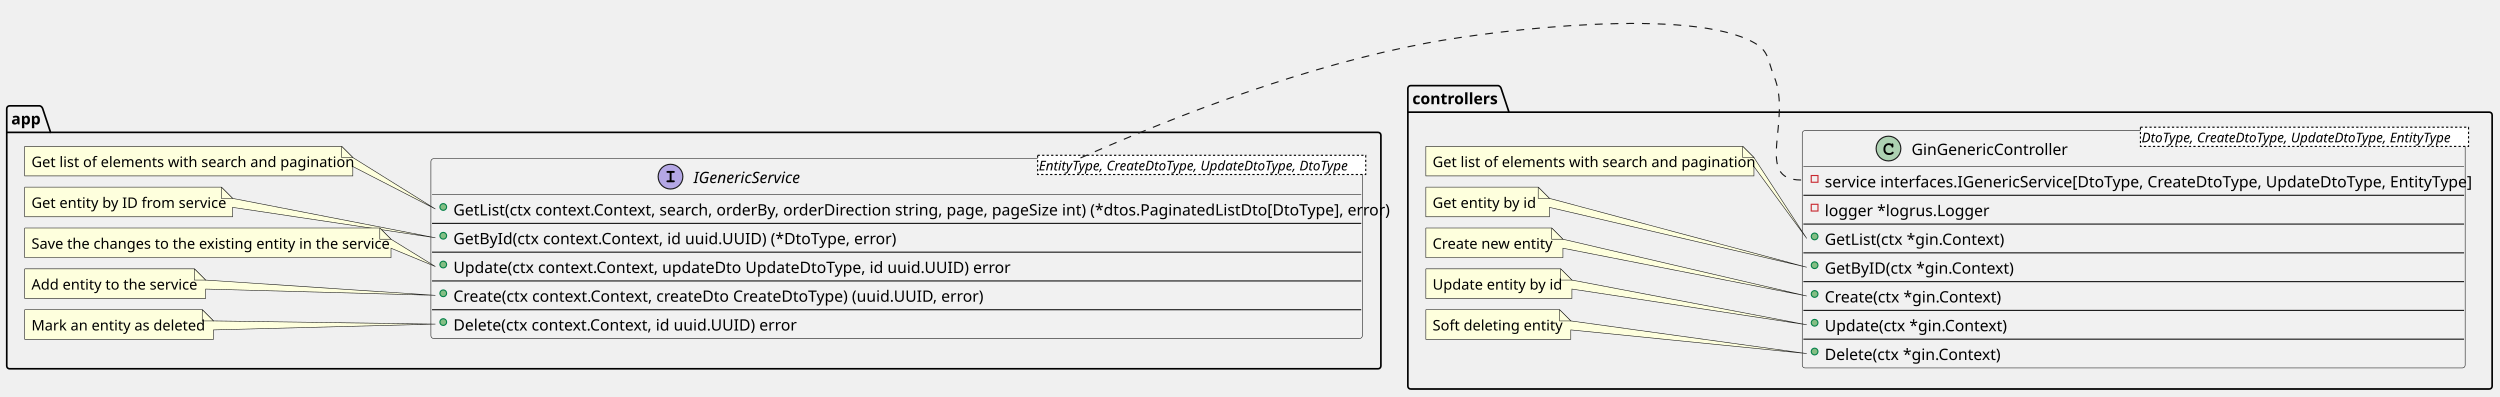
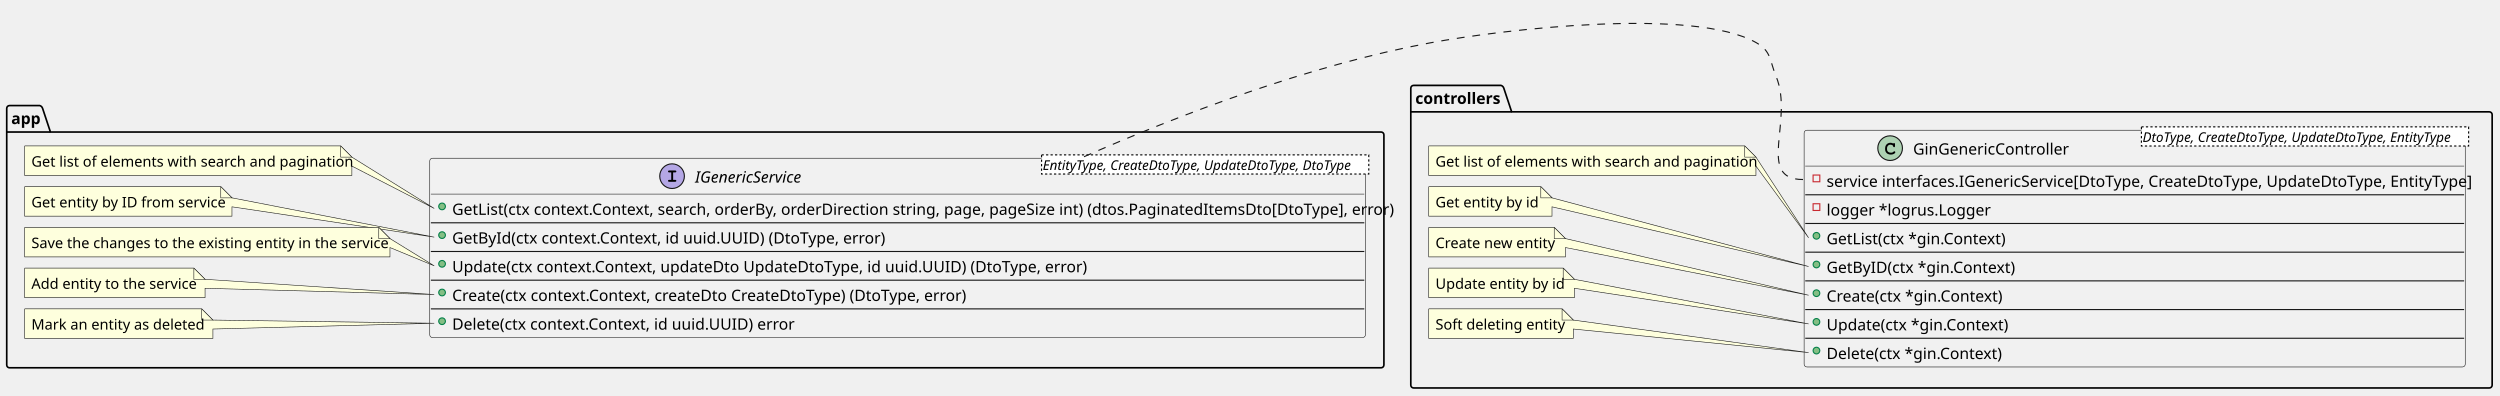
- <svg xmlns="http://www.w3.org/2000/svg" contentStyleType="text/css" height="353px" preserveAspectRatio="none" style="width:2225px;height:353px;background:#FFFFFF;" version="1.1" viewBox="0 0 2225 353" width="2225px" zoomAndPan="magnify">
+ <svg xmlns="http://www.w3.org/2000/svg" contentStyleType="text/css" height="353px" preserveAspectRatio="none" style="width:2231px;height:353px;background:#FFFFFF;" version="1.1" viewBox="0 0 2231 353" width="2231px" zoomAndPan="magnify">
  <defs />
  <g>
    <g id="cluster_app">
-       <path d="M8.5,94.21 L35.5,94.21 A3.75,3.75 0 0 1 38,96.71 L45,117.819 L1226.5,117.819 A2.5,2.5 0 0 1 1229,120.319 L1229,325.71 A2.5,2.5 0 0 1 1226.5,328.21 L8.5,328.21 A2.5,2.5 0 0 1 6,325.71 L6,96.71 A2.5,2.5 0 0 1 8.5,94.21 " style="stroke:#000000;stroke-width:1.5;fill:none;" />
+       <path d="M8.5,94.21 L35.5,94.21 A3.75,3.75 0 0 1 38,96.71 L45,117.819 L1232.5,117.819 A2.5,2.5 0 0 1 1235,120.319 L1235,325.71 A2.5,2.5 0 0 1 1232.5,328.21 L8.5,328.21 A2.5,2.5 0 0 1 6,325.71 L6,96.71 A2.5,2.5 0 0 1 8.5,94.21 " style="stroke:#000000;stroke-width:1.5;fill:none;" />
      <line style="stroke:#000000;stroke-width:1.5;fill:none;" x1="6" x2="45" y1="117.819" y2="117.819" />
      <text fill="#000000" font-family="sans-serif" font-size="14" font-weight="bold" lengthAdjust="spacing" textLength="26" x="10" y="110.743">app</text>
    </g>
    <g id="cluster_controllers">
-       <path d="M1255.5,76.21 L1333.5,76.21 A3.75,3.75 0 0 1 1336,78.71 L1343,99.819 L2215.5,99.819 A2.5,2.5 0 0 1 2218,102.319 L2218,343.71 A2.5,2.5 0 0 1 2215.5,346.21 L1255.5,346.21 A2.5,2.5 0 0 1 1253,343.71 L1253,78.71 A2.5,2.5 0 0 1 1255.5,76.21 " style="stroke:#000000;stroke-width:1.5;fill:none;" />
-       <line style="stroke:#000000;stroke-width:1.5;fill:none;" x1="1253" x2="1343" y1="99.819" y2="99.819" />
-       <text fill="#000000" font-family="sans-serif" font-size="14" font-weight="bold" lengthAdjust="spacing" textLength="77" x="1257" y="92.743">controllers</text>
+       <path d="M1261.5,76.21 L1339.5,76.21 A3.75,3.75 0 0 1 1342,78.71 L1349,99.819 L2221.5,99.819 A2.5,2.5 0 0 1 2224,102.319 L2224,343.71 A2.5,2.5 0 0 1 2221.5,346.21 L1261.5,346.21 A2.5,2.5 0 0 1 1259,343.71 L1259,78.71 A2.5,2.5 0 0 1 1261.5,76.21 " style="stroke:#000000;stroke-width:1.5;fill:none;" />
+       <line style="stroke:#000000;stroke-width:1.5;fill:none;" x1="1259" x2="1349" y1="99.819" y2="99.819" />
+       <text fill="#000000" font-family="sans-serif" font-size="14" font-weight="bold" lengthAdjust="spacing" textLength="77" x="1263" y="92.743">controllers</text>
    </g>
    <g id="elem_IGenericService">
-       <rect codeLine="3" fill="#F1F1F1" height="160.047" id="IGenericService" rx="2.5" ry="2.5" style="stroke:#181818;stroke-width:0.5;" width="829" x="383.5" y="141.21" />
-       <ellipse cx="596.75" cy="157.21" fill="#B4A7E5" rx="11" ry="11" style="stroke:#181818;stroke-width:1.0;" />
-       <path d="M597.703,153.851 L597.703,160.507 L599.422,160.507 Q600.031,160.507 600.297,160.741 Q600.562,160.976 600.562,161.366 Q600.562,161.741 600.297,161.976 Q600.031,162.21 599.422,162.21 L594.281,162.21 Q593.672,162.21 593.406,161.976 Q593.141,161.741 593.141,161.351 Q593.141,160.976 593.406,160.741 Q593.672,160.507 594.281,160.507 L596,160.507 L596,153.851 L594.281,153.851 Q593.672,153.851 593.406,153.616 Q593.141,153.382 593.141,152.991 Q593.141,152.616 593.406,152.382 Q593.672,152.148 594.281,152.148 L599.422,152.148 Q600.031,152.148 600.297,152.382 Q600.562,152.616 600.562,152.991 Q600.562,153.382 600.297,153.616 Q600.031,153.851 599.422,153.851 L597.703,153.851 Z " fill="#000000" />
-       <text fill="#000000" font-family="sans-serif" font-size="14" font-style="italic" lengthAdjust="spacing" textLength="100" x="617.25" y="162.939">IGenericService</text>
-       <rect fill="#FFFFFF" height="17.094" style="stroke:#000000;stroke-width:1.0;stroke-dasharray:2.0,2.0;" width="292" x="923.5" y="138.21" />
-       <text fill="#000000" font-family="sans-serif" font-size="12" font-style="italic" lengthAdjust="spacing" textLength="290" x="924.5" y="151.667">EntityType, CreateDtoType, UpdateDtoType, DtoType</text>
-       <line style="stroke:#181818;stroke-width:0.5;" x1="384.5" x2="1211.5" y1="173.21" y2="173.21" />
+       <rect codeLine="3" fill="#F1F1F1" height="160.047" id="IGenericService" rx="2.5" ry="2.5" style="stroke:#181818;stroke-width:0.5;" width="835" x="383.5" y="141.21" />
+       <ellipse cx="599.75" cy="157.21" fill="#B4A7E5" rx="11" ry="11" style="stroke:#181818;stroke-width:1.0;" />
+       <path d="M600.703,153.851 L600.703,160.507 L602.422,160.507 Q603.031,160.507 603.297,160.741 Q603.562,160.976 603.562,161.366 Q603.562,161.741 603.297,161.976 Q603.031,162.21 602.422,162.21 L597.281,162.21 Q596.672,162.21 596.406,161.976 Q596.141,161.741 596.141,161.351 Q596.141,160.976 596.406,160.741 Q596.672,160.507 597.281,160.507 L599,160.507 L599,153.851 L597.281,153.851 Q596.672,153.851 596.406,153.616 Q596.141,153.382 596.141,152.991 Q596.141,152.616 596.406,152.382 Q596.672,152.148 597.281,152.148 L602.422,152.148 Q603.031,152.148 603.297,152.382 Q603.562,152.616 603.562,152.991 Q603.562,153.382 603.297,153.616 Q603.031,153.851 602.422,153.851 L600.703,153.851 Z " fill="#000000" />
+       <text fill="#000000" font-family="sans-serif" font-size="14" font-style="italic" lengthAdjust="spacing" textLength="100" x="620.25" y="162.939">IGenericService</text>
+       <rect fill="#FFFFFF" height="17.094" style="stroke:#000000;stroke-width:1.0;stroke-dasharray:2.0,2.0;" width="292" x="929.5" y="138.21" />
+       <text fill="#000000" font-family="sans-serif" font-size="12" font-style="italic" lengthAdjust="spacing" textLength="290" x="930.5" y="151.667">EntityType, CreateDtoType, UpdateDtoType, DtoType</text>
+       <line style="stroke:#181818;stroke-width:0.5;" x1="384.5" x2="1217.5" y1="173.21" y2="173.21" />
      <ellipse cx="394.5" cy="184.21" fill="#84BE84" rx="3" ry="3" style="stroke:#038048;stroke-width:1.0;" />
-       <text fill="#000000" font-family="sans-serif" font-size="14" lengthAdjust="spacing" textLength="803" x="403.5" y="191.743">GetList(ctx context.Context, search, orderBy, orderDirection string, page, pageSize int) (*dtos.PaginatedListDto[DtoType], error)</text>
-       <line style="stroke:#181818;stroke-width:1.0;" x1="384.5" x2="1211.5" y1="198.819" y2="198.819" />
+       <text fill="#000000" font-family="sans-serif" font-size="14" lengthAdjust="spacing" textLength="809" x="403.5" y="191.743">GetList(ctx context.Context, search, orderBy, orderDirection string, page, pageSize int) (dtos.PaginatedItemsDto[DtoType], error)</text>
+       <line style="stroke:#181818;stroke-width:1.0;" x1="384.5" x2="1217.5" y1="198.819" y2="198.819" />
      <ellipse cx="394.5" cy="209.819" fill="#84BE84" rx="3" ry="3" style="stroke:#038048;stroke-width:1.0;" />
-       <text fill="#000000" font-family="sans-serif" font-size="14" lengthAdjust="spacing" textLength="375" x="403.5" y="217.353">GetById(ctx context.Context, id uuid.UUID) (*DtoType, error)</text>
-       <line style="stroke:#181818;stroke-width:1.0;" x1="384.5" x2="1211.5" y1="224.429" y2="224.429" />
+       <text fill="#000000" font-family="sans-serif" font-size="14" lengthAdjust="spacing" textLength="370" x="403.5" y="217.353">GetById(ctx context.Context, id uuid.UUID) (DtoType, error)</text>
+       <line style="stroke:#181818;stroke-width:1.0;" x1="384.5" x2="1217.5" y1="224.429" y2="224.429" />
      <ellipse cx="394.5" cy="235.429" fill="#84BE84" rx="3" ry="3" style="stroke:#038048;stroke-width:1.0;" />
-       <text fill="#000000" font-family="sans-serif" font-size="14" lengthAdjust="spacing" textLength="470" x="403.5" y="242.962">Update(ctx context.Context, updateDto UpdateDtoType, id uuid.UUID) error</text>
-       <line style="stroke:#181818;stroke-width:1.0;" x1="384.5" x2="1211.5" y1="250.038" y2="250.038" />
+       <text fill="#000000" font-family="sans-serif" font-size="14" lengthAdjust="spacing" textLength="542" x="403.5" y="242.962">Update(ctx context.Context, updateDto UpdateDtoType, id uuid.UUID) (DtoType, error)</text>
+       <line style="stroke:#181818;stroke-width:1.0;" x1="384.5" x2="1217.5" y1="250.038" y2="250.038" />
      <ellipse cx="394.5" cy="261.038" fill="#84BE84" rx="3" ry="3" style="stroke:#038048;stroke-width:1.0;" />
-       <text fill="#000000" font-family="sans-serif" font-size="14" lengthAdjust="spacing" textLength="457" x="403.5" y="268.571">Create(ctx context.Context, createDto CreateDtoType) (uuid.UUID, error)</text>
-       <line style="stroke:#181818;stroke-width:1.0;" x1="384.5" x2="1211.5" y1="275.647" y2="275.647" />
+       <text fill="#000000" font-family="sans-serif" font-size="14" lengthAdjust="spacing" textLength="449" x="403.5" y="268.571">Create(ctx context.Context, createDto CreateDtoType) (DtoType, error)</text>
+       <line style="stroke:#181818;stroke-width:1.0;" x1="384.5" x2="1217.5" y1="275.647" y2="275.647" />
      <ellipse cx="394.5" cy="286.647" fill="#84BE84" rx="3" ry="3" style="stroke:#038048;stroke-width:1.0;" />
      <text fill="#000000" font-family="sans-serif" font-size="14" lengthAdjust="spacing" textLength="289" x="403.5" y="294.181">Delete(ctx context.Context, id uuid.UUID) error</text>
    </g>
    <path d="M22,130.21 L22,156.562 A0,0 0 0 0 22,156.562 L314,156.562 A0,0 0 0 0 314,156.562 L314,148.21 L387.5,186.015 L314,140.21 L314,140.21 L304,130.21 L22,130.21 A0,0 0 0 0 22,130.21 " fill="#FEFFDD" style="stroke:#181818;stroke-width:0.5;" />
    <path d="M304,130.21 L304,140.21 L314,140.21 L304,130.21 " fill="#FEFFDD" style="stroke:#181818;stroke-width:0.5;" />
    <text fill="#000000" font-family="sans-serif" font-size="13" lengthAdjust="spacing" textLength="271" x="28" y="148.705">Get list of elements with search and pagination</text>
    <path d="M22,166.562 L22,192.913 A0,0 0 0 0 22,192.913 L207,192.913 A0,0 0 0 0 207,192.913 L207,184.562 L387.5,211.624 L207,176.562 L207,176.562 L197,166.562 L22,166.562 A0,0 0 0 0 22,166.562 " fill="#FEFFDD" style="stroke:#181818;stroke-width:0.5;" />
    <path d="M197,166.562 L197,176.562 L207,176.562 L197,166.562 " fill="#FEFFDD" style="stroke:#181818;stroke-width:0.5;" />
    <text fill="#000000" font-family="sans-serif" font-size="13" lengthAdjust="spacing" textLength="164" x="28" y="185.057">Get entity by ID from service</text>
    <path d="M22,202.913 L22,229.265 A0,0 0 0 0 22,229.265 L348,229.265 A0,0 0 0 0 348,229.265 L348,220.913 L387.5,237.233 L348,212.913 L348,212.913 L338,202.913 L22,202.913 A0,0 0 0 0 22,202.913 " fill="#FEFFDD" style="stroke:#181818;stroke-width:0.5;" />
    <path d="M338,202.913 L338,212.913 L348,212.913 L338,202.913 " fill="#FEFFDD" style="stroke:#181818;stroke-width:0.5;" />
    <text fill="#000000" font-family="sans-serif" font-size="13" lengthAdjust="spacing" textLength="305" x="28" y="221.408">Save the changes to the existing entity in the service</text>
    <path d="M22,239.265 L22,265.616 A0,0 0 0 0 22,265.616 L183,265.616 A0,0 0 0 0 183,265.616 L183,257.265 L387.5,262.843 L183,249.265 L183,249.265 L173,239.265 L22,239.265 A0,0 0 0 0 22,239.265 " fill="#FEFFDD" style="stroke:#181818;stroke-width:0.5;" />
    <path d="M173,239.265 L173,249.265 L183,249.265 L173,239.265 " fill="#FEFFDD" style="stroke:#181818;stroke-width:0.5;" />
    <text fill="#000000" font-family="sans-serif" font-size="13" lengthAdjust="spacing" textLength="140" x="28" y="257.76">Add entity to the service</text>
    <path d="M22,275.616 L22,301.968 A0,0 0 0 0 22,301.968 L190,301.968 A0,0 0 0 0 190,301.968 L190,293.616 L387.5,288.452 L190,285.616 L190,285.616 L180,275.616 L22,275.616 A0,0 0 0 0 22,275.616 " fill="#FEFFDD" style="stroke:#181818;stroke-width:0.5;" />
    <path d="M180,275.616 L180,285.616 L190,285.616 L180,275.616 " fill="#FEFFDD" style="stroke:#181818;stroke-width:0.5;" />
    <text fill="#000000" font-family="sans-serif" font-size="13" lengthAdjust="spacing" textLength="147" x="28" y="294.111">Mark an entity as deleted</text>
    <g id="elem_GinGenericController">
-       <rect codeLine="4" fill="#F1F1F1" height="211.266" id="GinGenericController" rx="2.5" ry="2.5" style="stroke:#181818;stroke-width:0.5;" width="590" x="1604" y="116.21" />
-       <ellipse cx="1680.75" cy="132.21" fill="#ADD1B2" rx="11" ry="11" style="stroke:#181818;stroke-width:1.0;" />
-       <path d="M1683.516,128.085 Q1683.672,127.866 1683.859,127.757 Q1684.047,127.647 1684.266,127.647 Q1684.641,127.647 1684.875,127.913 Q1685.109,128.163 1685.109,128.773 L1685.109,130.226 Q1685.109,130.835 1684.875,131.101 Q1684.641,131.366 1684.266,131.366 Q1683.922,131.366 1683.719,131.163 Q1683.516,130.976 1683.406,130.46 Q1683.359,130.101 1683.172,129.913 Q1682.844,129.538 1682.234,129.319 Q1681.625,129.101 1681,129.101 Q1680.234,129.101 1679.594,129.429 Q1678.969,129.757 1678.469,130.507 Q1677.984,131.257 1677.984,132.288 L1677.984,133.382 Q1677.984,134.616 1678.875,135.444 Q1679.766,136.257 1681.359,136.257 Q1682.297,136.257 1682.953,136.007 Q1683.344,135.851 1683.766,135.413 Q1684.031,135.148 1684.172,135.069 Q1684.328,134.991 1684.531,134.991 Q1684.859,134.991 1685.109,135.257 Q1685.375,135.507 1685.375,135.851 Q1685.375,136.194 1685.031,136.601 Q1684.531,137.179 1683.734,137.507 Q1682.656,137.96 1681.359,137.96 Q1679.844,137.96 1678.641,137.335 Q1677.656,136.835 1676.969,135.773 Q1676.281,134.694 1676.281,133.413 L1676.281,132.257 Q1676.281,130.929 1676.891,129.788 Q1677.516,128.632 1678.609,128.023 Q1679.703,127.397 1680.938,127.397 Q1681.672,127.397 1682.312,127.569 Q1682.969,127.726 1683.516,128.085 Z " fill="#000000" />
-       <text fill="#000000" font-family="sans-serif" font-size="14" lengthAdjust="spacing" textLength="134" x="1701.25" y="137.939">GinGenericController</text>
-       <rect fill="#FFFFFF" height="17.094" style="stroke:#000000;stroke-width:1.0;stroke-dasharray:2.0,2.0;" width="292" x="1905" y="113.21" />
-       <text fill="#000000" font-family="sans-serif" font-size="12" font-style="italic" lengthAdjust="spacing" textLength="290" x="1906" y="126.667">DtoType, CreateDtoType, UpdateDtoType, EntityType</text>
-       <line style="stroke:#181818;stroke-width:0.5;" x1="1605" x2="2193" y1="148.21" y2="148.21" />
-       <rect fill="none" height="6" style="stroke:#C82930;stroke-width:1.0;" width="6" x="1612" y="156.21" />
-       <text fill="#000000" font-family="sans-serif" font-size="14" lengthAdjust="spacing" textLength="564" x="1624" y="166.743">service interfaces.IGenericService[DtoType, CreateDtoType, UpdateDtoType, EntityType]</text>
-       <line style="stroke:#181818;stroke-width:1.0;" x1="1605" x2="2193" y1="173.819" y2="173.819" />
-       <rect fill="none" height="6" style="stroke:#C82930;stroke-width:1.0;" width="6" x="1612" y="181.819" />
-       <text fill="#000000" font-family="sans-serif" font-size="14" lengthAdjust="spacing" textLength="137" x="1624" y="192.353">logger *logrus.Logger</text>
-       <line style="stroke:#181818;stroke-width:1.0;" x1="1605" x2="2193" y1="199.429" y2="199.429" />
-       <ellipse cx="1615" cy="210.429" fill="#84BE84" rx="3" ry="3" style="stroke:#038048;stroke-width:1.0;" />
-       <text fill="#000000" font-family="sans-serif" font-size="14" lengthAdjust="spacing" textLength="152" x="1624" y="217.962">GetList(ctx *gin.Context)</text>
-       <line style="stroke:#181818;stroke-width:1.0;" x1="1605" x2="2193" y1="225.038" y2="225.038" />
-       <ellipse cx="1615" cy="236.038" fill="#84BE84" rx="3" ry="3" style="stroke:#038048;stroke-width:1.0;" />
-       <text fill="#000000" font-family="sans-serif" font-size="14" lengthAdjust="spacing" textLength="159" x="1624" y="243.571">GetByID(ctx *gin.Context)</text>
-       <line style="stroke:#181818;stroke-width:1.0;" x1="1605" x2="2193" y1="250.648" y2="250.648" />
-       <ellipse cx="1615" cy="261.647" fill="#84BE84" rx="3" ry="3" style="stroke:#038048;stroke-width:1.0;" />
-       <text fill="#000000" font-family="sans-serif" font-size="14" lengthAdjust="spacing" textLength="150" x="1624" y="269.181">Create(ctx *gin.Context)</text>
-       <line style="stroke:#181818;stroke-width:1.0;" x1="1605" x2="2193" y1="276.257" y2="276.257" />
-       <ellipse cx="1615" cy="287.257" fill="#84BE84" rx="3" ry="3" style="stroke:#038048;stroke-width:1.0;" />
-       <text fill="#000000" font-family="sans-serif" font-size="14" lengthAdjust="spacing" textLength="152" x="1624" y="294.79">Update(ctx *gin.Context)</text>
-       <line style="stroke:#181818;stroke-width:1.0;" x1="1605" x2="2193" y1="301.866" y2="301.866" />
-       <ellipse cx="1615" cy="312.866" fill="#84BE84" rx="3" ry="3" style="stroke:#038048;stroke-width:1.0;" />
-       <text fill="#000000" font-family="sans-serif" font-size="14" lengthAdjust="spacing" textLength="148" x="1624" y="320.399">Delete(ctx *gin.Context)</text>
+       <rect codeLine="4" fill="#F1F1F1" height="211.266" id="GinGenericController" rx="2.5" ry="2.5" style="stroke:#181818;stroke-width:0.5;" width="590" x="1610" y="116.21" />
+       <ellipse cx="1686.75" cy="132.21" fill="#ADD1B2" rx="11" ry="11" style="stroke:#181818;stroke-width:1.0;" />
+       <path d="M1689.516,128.085 Q1689.672,127.866 1689.859,127.757 Q1690.047,127.647 1690.266,127.647 Q1690.641,127.647 1690.875,127.913 Q1691.109,128.163 1691.109,128.773 L1691.109,130.226 Q1691.109,130.835 1690.875,131.101 Q1690.641,131.366 1690.266,131.366 Q1689.922,131.366 1689.719,131.163 Q1689.516,130.976 1689.406,130.46 Q1689.359,130.101 1689.172,129.913 Q1688.844,129.538 1688.234,129.319 Q1687.625,129.101 1687,129.101 Q1686.234,129.101 1685.594,129.429 Q1684.969,129.757 1684.469,130.507 Q1683.984,131.257 1683.984,132.288 L1683.984,133.382 Q1683.984,134.616 1684.875,135.444 Q1685.766,136.257 1687.359,136.257 Q1688.297,136.257 1688.953,136.007 Q1689.344,135.851 1689.766,135.413 Q1690.031,135.148 1690.172,135.069 Q1690.328,134.991 1690.531,134.991 Q1690.859,134.991 1691.109,135.257 Q1691.375,135.507 1691.375,135.851 Q1691.375,136.194 1691.031,136.601 Q1690.531,137.179 1689.734,137.507 Q1688.656,137.96 1687.359,137.96 Q1685.844,137.96 1684.641,137.335 Q1683.656,136.835 1682.969,135.773 Q1682.281,134.694 1682.281,133.413 L1682.281,132.257 Q1682.281,130.929 1682.891,129.788 Q1683.516,128.632 1684.609,128.023 Q1685.703,127.397 1686.938,127.397 Q1687.672,127.397 1688.312,127.569 Q1688.969,127.726 1689.516,128.085 Z " fill="#000000" />
+       <text fill="#000000" font-family="sans-serif" font-size="14" lengthAdjust="spacing" textLength="134" x="1707.25" y="137.939">GinGenericController</text>
+       <rect fill="#FFFFFF" height="17.094" style="stroke:#000000;stroke-width:1.0;stroke-dasharray:2.0,2.0;" width="292" x="1911" y="113.21" />
+       <text fill="#000000" font-family="sans-serif" font-size="12" font-style="italic" lengthAdjust="spacing" textLength="290" x="1912" y="126.667">DtoType, CreateDtoType, UpdateDtoType, EntityType</text>
+       <line style="stroke:#181818;stroke-width:0.5;" x1="1611" x2="2199" y1="148.21" y2="148.21" />
+       <rect fill="none" height="6" style="stroke:#C82930;stroke-width:1.0;" width="6" x="1618" y="156.21" />
+       <text fill="#000000" font-family="sans-serif" font-size="14" lengthAdjust="spacing" textLength="564" x="1630" y="166.743">service interfaces.IGenericService[DtoType, CreateDtoType, UpdateDtoType, EntityType]</text>
+       <line style="stroke:#181818;stroke-width:1.0;" x1="1611" x2="2199" y1="173.819" y2="173.819" />
+       <rect fill="none" height="6" style="stroke:#C82930;stroke-width:1.0;" width="6" x="1618" y="181.819" />
+       <text fill="#000000" font-family="sans-serif" font-size="14" lengthAdjust="spacing" textLength="137" x="1630" y="192.353">logger *logrus.Logger</text>
+       <line style="stroke:#181818;stroke-width:1.0;" x1="1611" x2="2199" y1="199.429" y2="199.429" />
+       <ellipse cx="1621" cy="210.429" fill="#84BE84" rx="3" ry="3" style="stroke:#038048;stroke-width:1.0;" />
+       <text fill="#000000" font-family="sans-serif" font-size="14" lengthAdjust="spacing" textLength="152" x="1630" y="217.962">GetList(ctx *gin.Context)</text>
+       <line style="stroke:#181818;stroke-width:1.0;" x1="1611" x2="2199" y1="225.038" y2="225.038" />
+       <ellipse cx="1621" cy="236.038" fill="#84BE84" rx="3" ry="3" style="stroke:#038048;stroke-width:1.0;" />
+       <text fill="#000000" font-family="sans-serif" font-size="14" lengthAdjust="spacing" textLength="159" x="1630" y="243.571">GetByID(ctx *gin.Context)</text>
+       <line style="stroke:#181818;stroke-width:1.0;" x1="1611" x2="2199" y1="250.648" y2="250.648" />
+       <ellipse cx="1621" cy="261.647" fill="#84BE84" rx="3" ry="3" style="stroke:#038048;stroke-width:1.0;" />
+       <text fill="#000000" font-family="sans-serif" font-size="14" lengthAdjust="spacing" textLength="150" x="1630" y="269.181">Create(ctx *gin.Context)</text>
+       <line style="stroke:#181818;stroke-width:1.0;" x1="1611" x2="2199" y1="276.257" y2="276.257" />
+       <ellipse cx="1621" cy="287.257" fill="#84BE84" rx="3" ry="3" style="stroke:#038048;stroke-width:1.0;" />
+       <text fill="#000000" font-family="sans-serif" font-size="14" lengthAdjust="spacing" textLength="152" x="1630" y="294.79">Update(ctx *gin.Context)</text>
+       <line style="stroke:#181818;stroke-width:1.0;" x1="1611" x2="2199" y1="301.866" y2="301.866" />
+       <ellipse cx="1621" cy="312.866" fill="#84BE84" rx="3" ry="3" style="stroke:#038048;stroke-width:1.0;" />
+       <text fill="#000000" font-family="sans-serif" font-size="14" lengthAdjust="spacing" textLength="148" x="1630" y="320.399">Delete(ctx *gin.Context)</text>
    </g>
-     <path d="M1269,130.21 L1269,156.562 A0,0 0 0 0 1269,156.562 L1561,156.562 A0,0 0 0 0 1561,156.562 L1561,148.21 L1608,212.233 L1561,140.21 L1561,140.21 L1551,130.21 L1269,130.21 A0,0 0 0 0 1269,130.21 " fill="#FEFFDD" style="stroke:#181818;stroke-width:0.5;" />
-     <path d="M1551,130.21 L1551,140.21 L1561,140.21 L1551,130.21 " fill="#FEFFDD" style="stroke:#181818;stroke-width:0.5;" />
-     <text fill="#000000" font-family="sans-serif" font-size="13" lengthAdjust="spacing" textLength="271" x="1275" y="148.705">Get list of elements with search and pagination</text>
-     <path d="M1269,166.562 L1269,192.913 A0,0 0 0 0 1269,192.913 L1379,192.913 A0,0 0 0 0 1379,192.913 L1379,184.562 L1608,237.843 L1379,176.562 L1379,176.562 L1369,166.562 L1269,166.562 A0,0 0 0 0 1269,166.562 " fill="#FEFFDD" style="stroke:#181818;stroke-width:0.5;" />
-     <path d="M1369,166.562 L1369,176.562 L1379,176.562 L1369,166.562 " fill="#FEFFDD" style="stroke:#181818;stroke-width:0.5;" />
-     <text fill="#000000" font-family="sans-serif" font-size="13" lengthAdjust="spacing" textLength="89" x="1275" y="185.057">Get entity by id</text>
-     <path d="M1269,202.913 L1269,229.265 A0,0 0 0 0 1269,229.265 L1391,229.265 A0,0 0 0 0 1391,229.265 L1391,220.913 L1608,263.452 L1391,212.913 L1391,212.913 L1381,202.913 L1269,202.913 A0,0 0 0 0 1269,202.913 " fill="#FEFFDD" style="stroke:#181818;stroke-width:0.5;" />
-     <path d="M1381,202.913 L1381,212.913 L1391,212.913 L1381,202.913 " fill="#FEFFDD" style="stroke:#181818;stroke-width:0.5;" />
-     <text fill="#000000" font-family="sans-serif" font-size="13" lengthAdjust="spacing" textLength="101" x="1275" y="221.408">Create new entity</text>
-     <path d="M1269,239.265 L1269,265.616 A0,0 0 0 0 1269,265.616 L1399,265.616 A0,0 0 0 0 1399,265.616 L1399,257.265 L1608,289.062 L1399,249.265 L1399,249.265 L1389,239.265 L1269,239.265 A0,0 0 0 0 1269,239.265 " fill="#FEFFDD" style="stroke:#181818;stroke-width:0.5;" />
-     <path d="M1389,239.265 L1389,249.265 L1399,249.265 L1389,239.265 " fill="#FEFFDD" style="stroke:#181818;stroke-width:0.5;" />
-     <text fill="#000000" font-family="sans-serif" font-size="13" lengthAdjust="spacing" textLength="109" x="1275" y="257.76">Update entity by id</text>
-     <path d="M1269,275.616 L1269,301.968 A0,0 0 0 0 1269,301.968 L1398,301.968 A0,0 0 0 0 1398,301.968 L1398,293.616 L1608,314.671 L1398,285.616 L1398,285.616 L1388,275.616 L1269,275.616 A0,0 0 0 0 1269,275.616 " fill="#FEFFDD" style="stroke:#181818;stroke-width:0.5;" />
-     <path d="M1388,275.616 L1388,285.616 L1398,285.616 L1388,275.616 " fill="#FEFFDD" style="stroke:#181818;stroke-width:0.5;" />
-     <text fill="#000000" font-family="sans-serif" font-size="13" lengthAdjust="spacing" textLength="108" x="1275" y="294.111">Soft deleting entity</text>
+     <path d="M1275,130.21 L1275,156.562 A0,0 0 0 0 1275,156.562 L1567,156.562 A0,0 0 0 0 1567,156.562 L1567,148.21 L1614,212.233 L1567,140.21 L1567,140.21 L1557,130.21 L1275,130.21 A0,0 0 0 0 1275,130.21 " fill="#FEFFDD" style="stroke:#181818;stroke-width:0.5;" />
+     <path d="M1557,130.21 L1557,140.21 L1567,140.21 L1557,130.21 " fill="#FEFFDD" style="stroke:#181818;stroke-width:0.5;" />
+     <text fill="#000000" font-family="sans-serif" font-size="13" lengthAdjust="spacing" textLength="271" x="1281" y="148.705">Get list of elements with search and pagination</text>
+     <path d="M1275,166.562 L1275,192.913 A0,0 0 0 0 1275,192.913 L1385,192.913 A0,0 0 0 0 1385,192.913 L1385,184.562 L1614,237.843 L1385,176.562 L1385,176.562 L1375,166.562 L1275,166.562 A0,0 0 0 0 1275,166.562 " fill="#FEFFDD" style="stroke:#181818;stroke-width:0.5;" />
+     <path d="M1375,166.562 L1375,176.562 L1385,176.562 L1375,166.562 " fill="#FEFFDD" style="stroke:#181818;stroke-width:0.5;" />
+     <text fill="#000000" font-family="sans-serif" font-size="13" lengthAdjust="spacing" textLength="89" x="1281" y="185.057">Get entity by id</text>
+     <path d="M1275,202.913 L1275,229.265 A0,0 0 0 0 1275,229.265 L1397,229.265 A0,0 0 0 0 1397,229.265 L1397,220.913 L1614,263.452 L1397,212.913 L1397,212.913 L1387,202.913 L1275,202.913 A0,0 0 0 0 1275,202.913 " fill="#FEFFDD" style="stroke:#181818;stroke-width:0.5;" />
+     <path d="M1387,202.913 L1387,212.913 L1397,212.913 L1387,202.913 " fill="#FEFFDD" style="stroke:#181818;stroke-width:0.5;" />
+     <text fill="#000000" font-family="sans-serif" font-size="13" lengthAdjust="spacing" textLength="101" x="1281" y="221.408">Create new entity</text>
+     <path d="M1275,239.265 L1275,265.616 A0,0 0 0 0 1275,265.616 L1405,265.616 A0,0 0 0 0 1405,265.616 L1405,257.265 L1614,289.062 L1405,249.265 L1405,249.265 L1395,239.265 L1275,239.265 A0,0 0 0 0 1275,239.265 " fill="#FEFFDD" style="stroke:#181818;stroke-width:0.5;" />
+     <path d="M1395,239.265 L1395,249.265 L1405,249.265 L1395,239.265 " fill="#FEFFDD" style="stroke:#181818;stroke-width:0.5;" />
+     <text fill="#000000" font-family="sans-serif" font-size="13" lengthAdjust="spacing" textLength="109" x="1281" y="257.76">Update entity by id</text>
+     <path d="M1275,275.616 L1275,301.968 A0,0 0 0 0 1275,301.968 L1404,301.968 A0,0 0 0 0 1404,301.968 L1404,293.616 L1614,314.671 L1404,285.616 L1404,285.616 L1394,275.616 L1275,275.616 A0,0 0 0 0 1275,275.616 " fill="#FEFFDD" style="stroke:#181818;stroke-width:0.5;" />
+     <path d="M1394,275.616 L1394,285.616 L1404,285.616 L1394,275.616 " fill="#FEFFDD" style="stroke:#181818;stroke-width:0.5;" />
+     <text fill="#000000" font-family="sans-serif" font-size="13" lengthAdjust="spacing" textLength="108" x="1281" y="294.111">Soft deleting entity</text>
    <g id="link_GinGenericController_IGenericService">
-       <path codeLine="40" d="M1603,160.21 C1560.74,160.21 1595.13,107.27 1579,68.21 C1573.11,53.94 1574.89,45.9 1561.5,38.21 C1505.42,6 1334.07,26.33 1270.5,38.21 C1163.49,58.21 1049.53,101.63 960.34,141.17 " fill="none" id="GinGenericController-IGenericService" style="stroke:#181818;stroke-width:1.0;stroke-dasharray:7.0,7.0;" />
+       <path codeLine="40" d="M1609,160.21 C1566.74,160.21 1601.13,107.27 1585,68.21 C1579.11,53.94 1580.89,45.9 1567.5,38.21 C1511.42,6 1340.08,26.4 1276.5,38.21 C1168.88,58.2 1054.19,101.63 964.42,141.16 " fill="none" id="GinGenericController-IGenericService" style="stroke:#181818;stroke-width:1.0;stroke-dasharray:7.0,7.0;" />
    </g>
  </g>
</svg>
